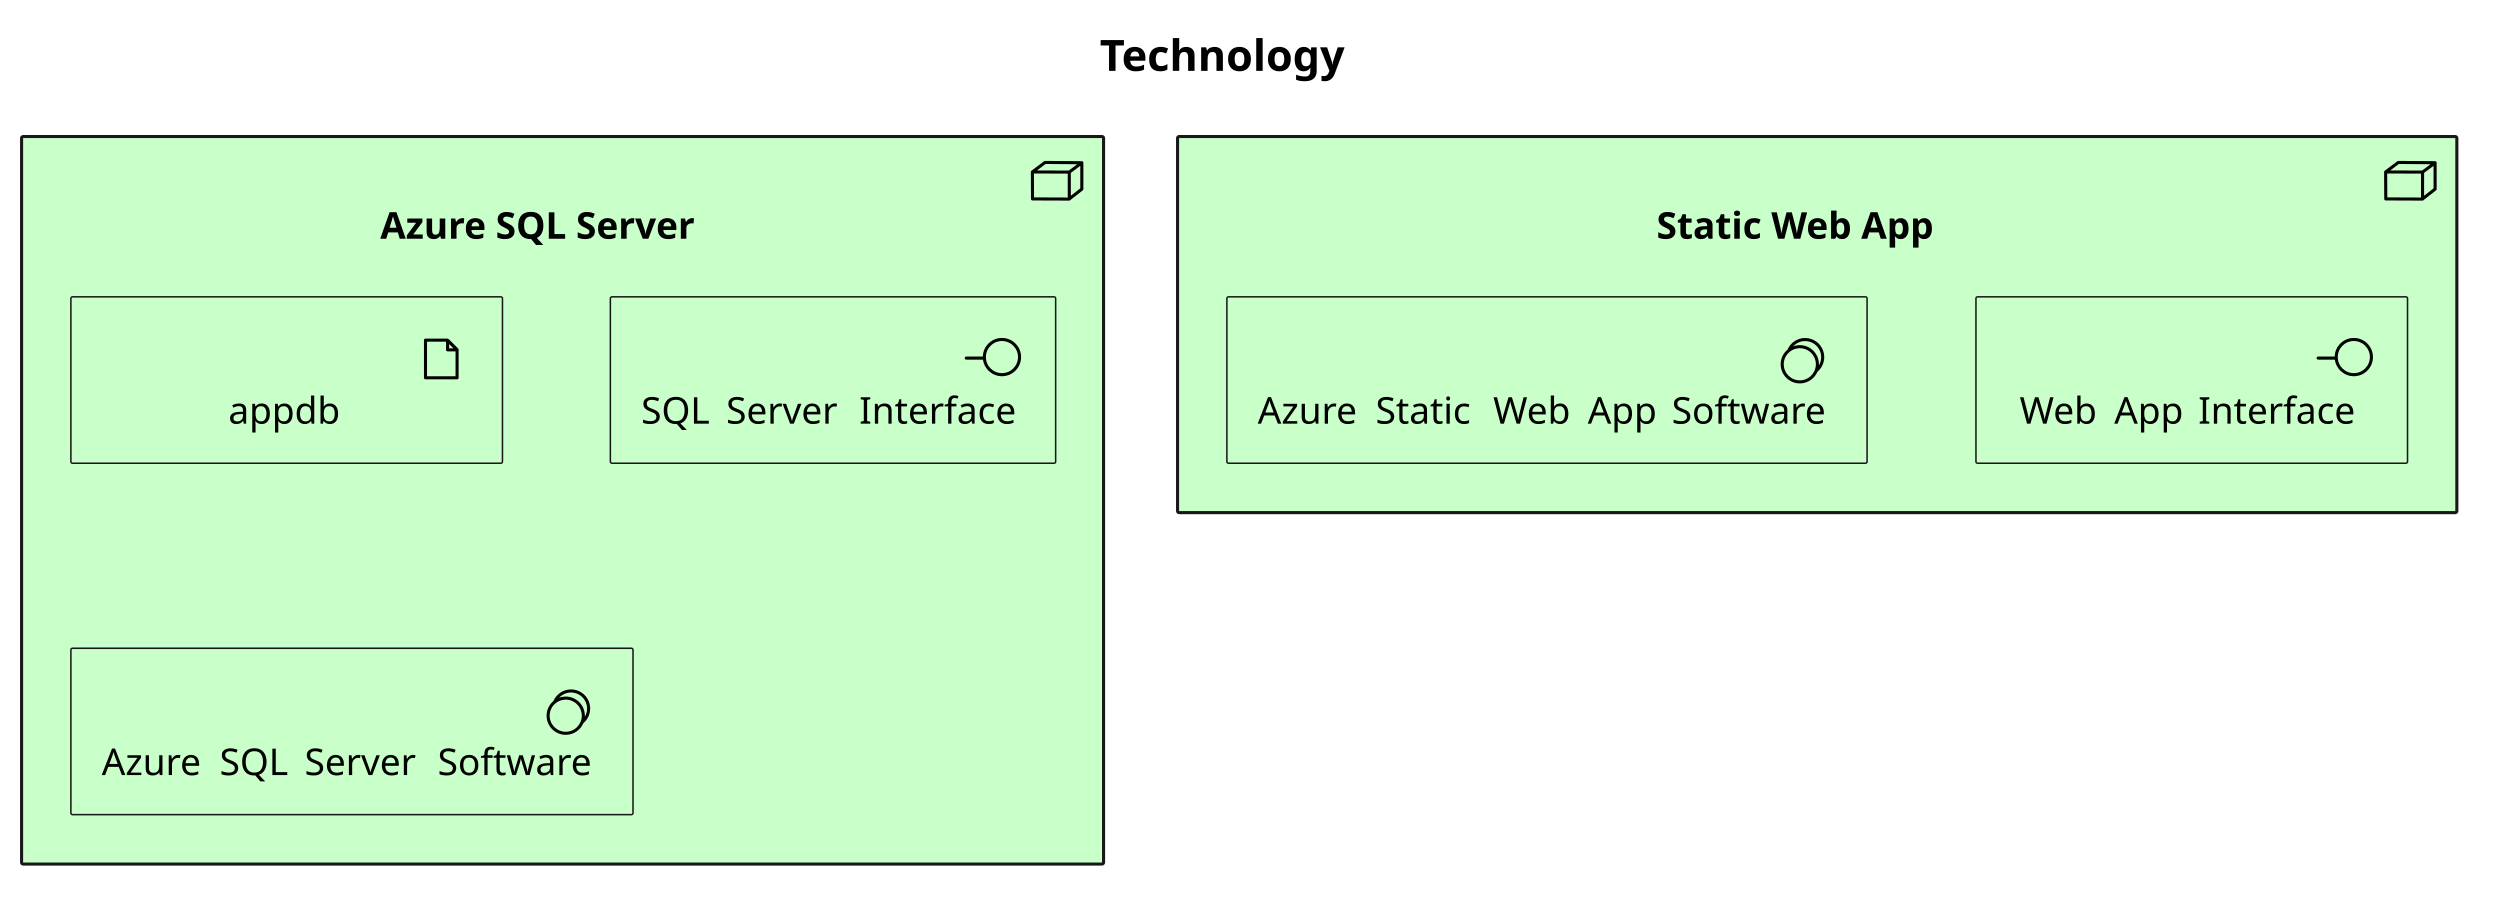
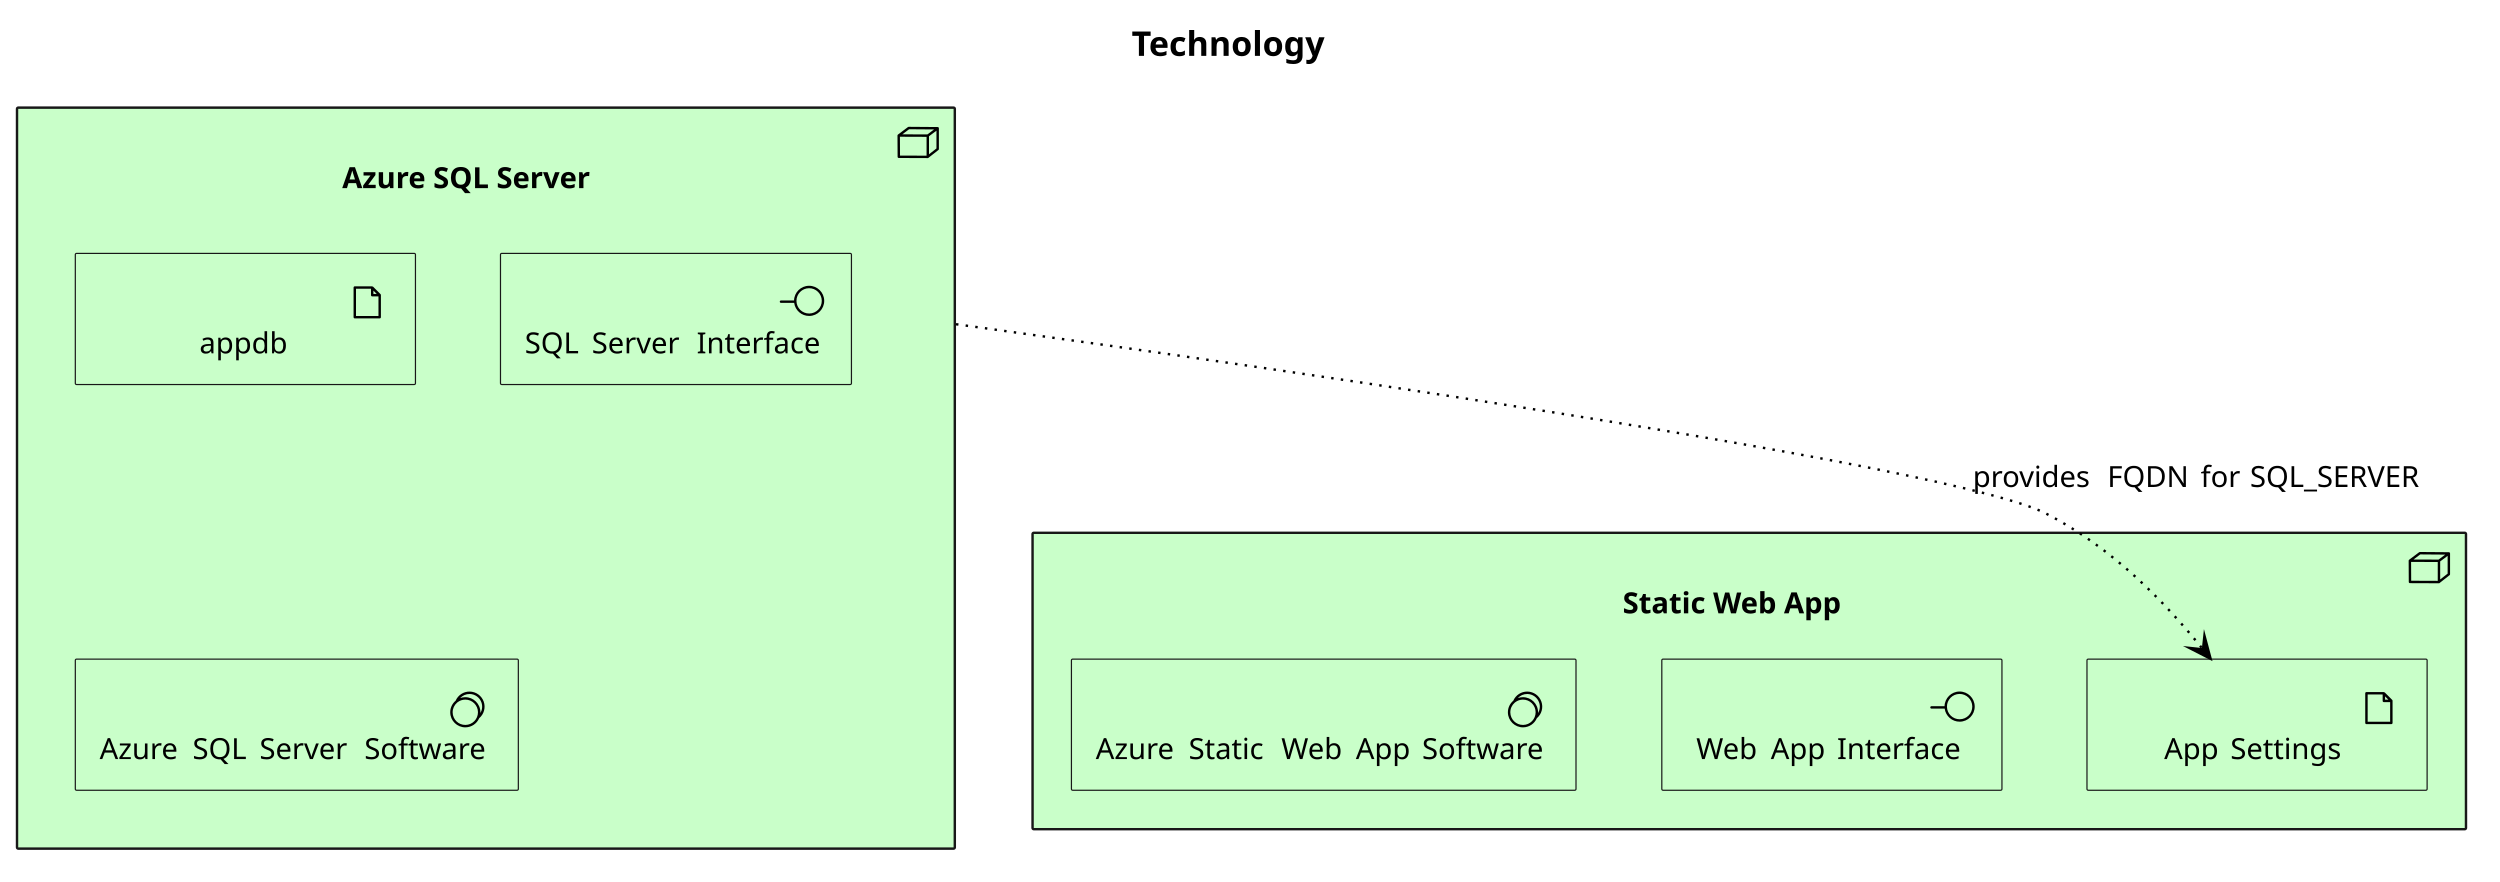
- <svg xmlns="http://www.w3.org/2000/svg" version="1.1" data-diagram-type="DESCRIPTION" style="width:811px;height:294px;background:#FFFFFF;" width="811px" height="294px" viewBox="0 0 811 294" zoomAndPan="magnify" preserveAspectRatio="none" contentStyleType="text/css">
+ <svg xmlns="http://www.w3.org/2000/svg" version="1.1" data-diagram-type="DESCRIPTION" style="width:1029px;height:363px;background:#FFFFFF;" width="1029px" height="363px" viewBox="0 0 1029 363" zoomAndPan="magnify" preserveAspectRatio="none" contentStyleType="text/css">
  <defs />
  <g font-family="sans-serif" lengthAdjust="spacing">
    <g class="title" data-source-line="3">
-       <text x="356.77" y="22.995" fill="#000" font-size="14" textLength="90.46" font-weight="700">Technology</text>
+       <text x="465.77" y="22.995" fill="#000" font-size="14" textLength="90.46" font-weight="700">Technology</text>
    </g>
    <g class="cluster" data-qualified-name="e_id3db5d26be8ff56" id="ent0001" data-source-line="203">
-       <rect x="382" y="44.297" width="415" height="122" fill="#C9FFC9" style="stroke:#181818;stroke-width:1;" rx="0.5" ry="0.5" />
-       <path d="M778.023,52.197 A0.5,0.5 0 0 0 777.719,52.296 L773.618,55.371 L773.603,55.382 L773.604,55.383 A0.5,0.5 0 0 0 773.402,55.785 L773.449,64.533 A0.5,0.5 0 0 0 773.947,65.029 L785.874,65.076 A0.5,0.5 0 0 0 786.31,64.824 L790.253,61.744 A0.5,0.5 0 0 0 790.445,61.349 L790.445,52.789 A0.5,0.5 0 0 0 789.948,52.288 M778.183,53.197 L788.457,53.277 L785.713,55.329 L775.396,55.288 M789.445,53.788 L789.445,61.105 L786.377,63.504 L786.377,56.079 M774.404,56.284 L785.376,56.328 L785.376,64.074 L774.446,64.031" fill="#000" />
-       <text x="537.387" y="77.436" fill="#000" font-size="12" textLength="104.227" font-weight="700" font-family="Verdana">Static Web App</text>
+       <rect x="425" y="219.297" width="590" height="122" fill="#C9FFC9" style="stroke:#181818;stroke-width:1;" rx="0.5" ry="0.5" />
+       <path d="M996.023,227.197 A0.5,0.5 0 0 0 995.719,227.296 L991.618,230.371 L991.603,230.382 L991.604,230.383 A0.5,0.5 0 0 0 991.402,230.785 L991.449,239.533 A0.5,0.5 0 0 0 991.947,240.029 L1003.874,240.076 A0.5,0.5 0 0 0 1004.31,239.824 L1008.253,236.744 A0.5,0.5 0 0 0 1008.445,236.349 L1008.445,227.789 A0.5,0.5 0 0 0 1007.948,227.288 M996.183,228.197 L1006.457,228.277 L1003.713,230.329 L993.396,230.288 M1007.445,228.788 L1007.445,236.105 L1004.377,238.504 L1004.377,231.079 M992.404,231.284 L1003.376,231.328 L1003.376,239.074 L992.446,239.031" fill="#000" />
+       <text x="667.887" y="252.436" fill="#000" font-size="12" textLength="104.227" font-weight="700" font-family="Verdana">Static Web App</text>
    </g>
-     <g class="cluster" data-qualified-name="e_idd447595fb73a5f" id="ent0004" data-source-line="203">
-       <rect x="7" y="44.297" width="351" height="236" fill="#C9FFC9" style="stroke:#181818;stroke-width:1;" rx="0.5" ry="0.5" />
-       <path d="M339.023,52.197 A0.5,0.5 0 0 0 338.719,52.296 L334.618,55.371 L334.603,55.382 L334.604,55.383 A0.5,0.5 0 0 0 334.402,55.785 L334.449,64.533 A0.5,0.5 0 0 0 334.947,65.029 L346.874,65.076 A0.5,0.5 0 0 0 347.31,64.824 L351.253,61.744 A0.5,0.5 0 0 0 351.445,61.349 L351.445,52.789 A0.5,0.5 0 0 0 350.948,52.288 M339.183,53.197 L349.457,53.277 L346.713,55.329 L336.396,55.288 M350.445,53.788 L350.445,61.105 L347.377,63.504 L347.377,56.079 M335.404,56.284 L346.376,56.328 L346.376,64.074 L335.446,64.031" fill="#000" />
-       <text x="123.353" y="77.436" fill="#000" font-size="12" textLength="118.295" font-weight="700" font-family="Verdana">Azure SQL Server</text>
+     <g class="cluster" data-qualified-name="e_idd447595fb73a5f" id="ent0005" data-source-line="203">
+       <rect x="7" y="44.297" width="386" height="305" fill="#C9FFC9" style="stroke:#181818;stroke-width:1;" rx="0.5" ry="0.5" />
+       <path d="M374.023,52.197 A0.5,0.5 0 0 0 373.719,52.296 L369.618,55.371 L369.603,55.382 L369.604,55.383 A0.5,0.5 0 0 0 369.402,55.785 L369.449,64.533 A0.5,0.5 0 0 0 369.947,65.029 L381.874,65.076 A0.5,0.5 0 0 0 382.31,64.824 L386.253,61.744 A0.5,0.5 0 0 0 386.445,61.349 L386.445,52.789 A0.5,0.5 0 0 0 385.948,52.288 M374.183,53.197 L384.457,53.277 L381.713,55.329 L371.396,55.288 M385.445,53.788 L385.445,61.105 L382.377,63.504 L382.377,56.079 M370.404,56.284 L381.376,56.328 L381.376,64.074 L370.446,64.031" fill="#000" />
+       <text x="140.853" y="77.436" fill="#000" font-size="12" textLength="118.295" font-weight="700" font-family="Verdana">Azure SQL Server</text>
    </g>
-     <g class="entity" data-qualified-name="e_id3db5d26be8ff56.e_id33cc192ee35e5b" id="ent0002" data-source-line="216">
-       <rect x="641" y="96.297" width="140" height="53.969" fill="#C9FFC9" style="stroke:#181818;stroke-width:0.5;" rx="0.5" ry="0.5" />
-       <path d="M763.495,109.627 C760.157,109.672 757.461,112.359 757.373,115.668 L752.001,115.668 A0.5,0.5 0 0 0 751.501,116.168 A0.5,0.5 0 0 0 752.001,116.668 L757.427,116.668 C757.838,119.727 760.481,122.079 763.643,122.047 C767.063,122.012 769.819,119.203 769.79,115.783 C769.761,112.364 766.957,109.604 763.538,109.627 A0.5,0.5 0 0 0 763.526,109.638 A0.5,0.5 0 0 0 763.495,109.627 M763.518,110.617 A0.5,0.5 0 0 0 763.544,110.627 C766.423,110.607 768.765,112.913 768.79,115.793 C768.814,118.673 766.513,121.018 763.633,121.047 C760.754,121.076 758.404,118.778 758.37,115.899 C758.335,113.019 760.629,110.666 763.508,110.627 A0.5,0.5 0 0 0 763.518,110.617" fill="#000" />
-       <text x="655.169" y="137.436" fill="#000" font-size="12" textLength="26.865" font-family="Verdana">Web</text>
-       <text x="682.034" y="137.436" fill="#000" font-size="12" font-family="Verdana"> </text>
-       <text x="685.849" y="137.436" fill="#000" font-size="12" textLength="23.443" font-family="Verdana">App</text>
-       <text x="709.292" y="137.436" fill="#000" font-size="12" font-family="Verdana"> </text>
-       <text x="713.106" y="137.436" fill="#000" font-size="12" textLength="53.725" font-family="Verdana">Interface</text>
+     <g class="entity" data-qualified-name="e_id3db5d26be8ff56.e_id1ee4629338065d" id="ent0002" data-source-line="247">
+       <rect x="859" y="271.297" width="140" height="53.969" fill="#C9FFC9" style="stroke:#181818;stroke-width:0.5;" rx="0.5" ry="0.5" />
+       <path d="M974.03,284.847 A0.5,0.5 0 0 0 973.53,285.347 L973.53,297.556 A0.5,0.5 0 0 0 974.03,298.056 L984.278,298.056 A0.5,0.5 0 0 0 984.778,297.556 L984.778,288.429 A0.5,0.5 0 0 0 984.631,288.076 L981.552,284.994 A0.5,0.5 0 0 0 981.424,284.968 A0.5,0.5 0 0 0 981.131,284.847 M974.53,285.847 L980.698,285.847 L980.698,288.496 A0.5,0.5 0 0 0 981.198,288.995 L983.778,288.995 L983.778,297.056 L974.53,297.056 M981.698,286.62 L983.071,287.996 L981.698,287.996" fill="#000" />
+       <text x="890.762" y="312.436" fill="#000" font-size="12" textLength="23.443" font-family="Verdana">App</text>
+       <text x="914.205" y="312.436" fill="#000" font-size="12" font-family="Verdana"> </text>
+       <text x="918.02" y="312.436" fill="#000" font-size="12" textLength="49.219" font-family="Verdana">Settings</text>
    </g>
-     <g class="entity" data-qualified-name="e_id3db5d26be8ff56.e_id3b81282895f35e" id="ent0003" data-source-line="210">
-       <rect x="398" y="96.297" width="207.682" height="53.969" fill="#C9FFC9" style="stroke:#181818;stroke-width:0.5;" rx="0.5" ry="0.5" />
-       <path d="M585.672,109.647 C583.146,109.609 580.852,111.106 579.866,113.418 C578.491,114.574 577.625,116.313 577.648,118.245 C577.689,121.664 580.502,124.416 583.921,124.381 C586.454,124.355 588.622,122.808 589.564,120.618 A0.5,0.5 0 0 0 589.576,120.608 C591.558,118.94 592.297,116.212 591.428,113.772 C590.559,111.332 588.262,109.686 585.672,109.647 M585.656,110.647 C587.832,110.68 589.754,112.058 590.484,114.108 C591.015,115.597 590.834,117.209 590.057,118.517 C590.064,118.385 590.067,118.252 590.066,118.118 C590.037,114.698 587.234,111.938 583.814,111.961 A0.5,0.5 0 0 0 583.794,111.969 A0.5,0.5 0 0 0 583.773,111.961 C583.058,111.971 582.373,112.102 581.737,112.334 C582.722,111.259 584.138,110.624 585.656,110.647 M583.805,112.954 A0.5,0.5 0 0 0 583.822,112.962 C586.702,112.942 589.042,115.248 589.066,118.128 C589.091,121.007 586.79,123.352 583.91,123.382 C581.03,123.411 578.683,121.113 578.648,118.233 C578.629,116.645 579.318,115.217 580.424,114.249 A0.5,0.5 0 0 0 580.689,114.031 C581.548,113.374 582.619,112.978 583.787,112.962 A0.5,0.5 0 0 0 583.805,112.954" fill="#000" />
-       <text x="408" y="137.436" fill="#000" font-size="12" textLength="34.43" font-family="Verdana">Azure</text>
-       <text x="442.43" y="137.436" fill="#000" font-size="12" font-family="Verdana"> </text>
-       <text x="446.244" y="137.436" fill="#000" font-size="12" textLength="34.313" font-family="Verdana">Static</text>
-       <text x="480.557" y="137.436" fill="#000" font-size="12" font-family="Verdana"> </text>
-       <text x="484.371" y="137.436" fill="#000" font-size="12" textLength="26.865" font-family="Verdana">Web</text>
-       <text x="511.236" y="137.436" fill="#000" font-size="12" font-family="Verdana"> </text>
-       <text x="515.051" y="137.436" fill="#000" font-size="12" textLength="23.443" font-family="Verdana">App</text>
-       <text x="538.494" y="137.436" fill="#000" font-size="12" font-family="Verdana"> </text>
-       <text x="542.309" y="137.436" fill="#000" font-size="12" textLength="53.373" font-family="Verdana">Software</text>
+     <g class="entity" data-qualified-name="e_id3db5d26be8ff56.e_id33cc192ee35e5b" id="ent0003" data-source-line="216">
+       <rect x="684" y="271.297" width="140" height="53.969" fill="#C9FFC9" style="stroke:#181818;stroke-width:0.5;" rx="0.5" ry="0.5" />
+       <path d="M806.495,284.627 C803.157,284.672 800.461,287.359 800.373,290.668 L795.001,290.668 A0.5,0.5 0 0 0 794.501,291.168 A0.5,0.5 0 0 0 795.001,291.668 L800.427,291.668 C800.838,294.727 803.481,297.079 806.643,297.047 C810.063,297.012 812.819,294.203 812.79,290.783 C812.761,287.364 809.957,284.604 806.538,284.627 A0.5,0.5 0 0 0 806.526,284.638 A0.5,0.5 0 0 0 806.495,284.627 M806.518,285.617 A0.5,0.5 0 0 0 806.544,285.627 C809.423,285.607 811.765,287.913 811.79,290.793 C811.814,293.673 809.513,296.018 806.633,296.047 C803.754,296.076 801.404,293.778 801.37,290.899 C801.335,288.019 803.629,285.666 806.508,285.627 A0.5,0.5 0 0 0 806.518,285.617" fill="#000" />
+       <text x="698.169" y="312.436" fill="#000" font-size="12" textLength="26.865" font-family="Verdana">Web</text>
+       <text x="725.034" y="312.436" fill="#000" font-size="12" font-family="Verdana"> </text>
+       <text x="728.849" y="312.436" fill="#000" font-size="12" textLength="23.443" font-family="Verdana">App</text>
+       <text x="752.292" y="312.436" fill="#000" font-size="12" font-family="Verdana"> </text>
+       <text x="756.106" y="312.436" fill="#000" font-size="12" textLength="53.725" font-family="Verdana">Interface</text>
    </g>
-     <g class="entity" data-qualified-name="e_idd447595fb73a5f.e_idf0ecd6fb3b8b5b" id="ent0005" data-source-line="247">
-       <rect x="23" y="96.297" width="140" height="53.969" fill="#C9FFC9" style="stroke:#181818;stroke-width:0.5;" rx="0.5" ry="0.5" />
-       <path d="M138.03,109.847 A0.5,0.5 0 0 0 137.53,110.347 L137.53,122.556 A0.5,0.5 0 0 0 138.03,123.056 L148.278,123.056 A0.5,0.5 0 0 0 148.778,122.556 L148.778,113.429 A0.5,0.5 0 0 0 148.631,113.076 L145.552,109.994 A0.5,0.5 0 0 0 145.424,109.968 A0.5,0.5 0 0 0 145.131,109.847 M138.53,110.847 L144.698,110.847 L144.698,113.496 A0.5,0.5 0 0 0 145.198,113.995 L147.778,113.995 L147.778,122.056 L138.53,122.056 M145.698,111.62 L147.071,112.996 L145.698,112.996" fill="#000" />
-       <text x="74.089" y="137.436" fill="#000" font-size="12" textLength="37.822" font-family="Verdana">appdb</text>
+     <g class="entity" data-qualified-name="e_id3db5d26be8ff56.e_id3b81282895f35e" id="ent0004" data-source-line="210">
+       <rect x="441" y="271.297" width="207.682" height="53.969" fill="#C9FFC9" style="stroke:#181818;stroke-width:0.5;" rx="0.5" ry="0.5" />
+       <path d="M628.672,284.647 C626.146,284.609 623.852,286.106 622.866,288.418 C621.491,289.574 620.625,291.313 620.648,293.245 C620.689,296.664 623.502,299.416 626.921,299.381 C629.454,299.355 631.622,297.808 632.564,295.618 A0.5,0.5 0 0 0 632.576,295.608 C634.558,293.94 635.297,291.212 634.428,288.772 C633.559,286.332 631.262,284.686 628.672,284.647 M628.656,285.647 C630.832,285.68 632.754,287.058 633.484,289.108 C634.015,290.597 633.834,292.209 633.057,293.517 C633.064,293.385 633.067,293.252 633.066,293.118 C633.037,289.698 630.234,286.938 626.814,286.961 A0.5,0.5 0 0 0 626.794,286.969 A0.5,0.5 0 0 0 626.773,286.961 C626.058,286.971 625.373,287.102 624.737,287.334 C625.722,286.259 627.138,285.624 628.656,285.647 M626.805,287.954 A0.5,0.5 0 0 0 626.822,287.962 C629.702,287.942 632.042,290.248 632.066,293.128 C632.091,296.007 629.79,298.352 626.91,298.382 C624.03,298.411 621.683,296.113 621.648,293.233 C621.629,291.645 622.318,290.217 623.424,289.249 A0.5,0.5 0 0 0 623.689,289.031 C624.548,288.374 625.619,287.978 626.787,287.962 A0.5,0.5 0 0 0 626.805,287.954" fill="#000" />
+       <text x="451" y="312.436" fill="#000" font-size="12" textLength="34.43" font-family="Verdana">Azure</text>
+       <text x="485.43" y="312.436" fill="#000" font-size="12" font-family="Verdana"> </text>
+       <text x="489.244" y="312.436" fill="#000" font-size="12" textLength="34.313" font-family="Verdana">Static</text>
+       <text x="523.557" y="312.436" fill="#000" font-size="12" font-family="Verdana"> </text>
+       <text x="527.371" y="312.436" fill="#000" font-size="12" textLength="26.865" font-family="Verdana">Web</text>
+       <text x="554.236" y="312.436" fill="#000" font-size="12" font-family="Verdana"> </text>
+       <text x="558.051" y="312.436" fill="#000" font-size="12" textLength="23.443" font-family="Verdana">App</text>
+       <text x="581.494" y="312.436" fill="#000" font-size="12" font-family="Verdana"> </text>
+       <text x="585.309" y="312.436" fill="#000" font-size="12" textLength="53.373" font-family="Verdana">Software</text>
    </g>
-     <g class="entity" data-qualified-name="e_idd447595fb73a5f.e_id76a7034dd9ab53" id="ent0006" data-source-line="216">
-       <rect x="198" y="96.297" width="144.453" height="53.969" fill="#C9FFC9" style="stroke:#181818;stroke-width:0.5;" rx="0.5" ry="0.5" />
-       <path d="M324.948,109.627 C321.61,109.672 318.915,112.359 318.827,115.668 L313.454,115.668 A0.5,0.5 0 0 0 312.954,116.168 A0.5,0.5 0 0 0 313.454,116.668 L318.88,116.668 C319.291,119.727 321.934,122.079 325.096,122.047 C328.516,122.012 331.272,119.203 331.243,115.783 C331.214,112.364 328.411,109.604 324.991,109.627 A0.5,0.5 0 0 0 324.979,109.638 A0.5,0.5 0 0 0 324.948,109.627 M324.971,110.617 A0.5,0.5 0 0 0 324.997,110.627 C327.876,110.607 330.218,112.913 330.243,115.793 C330.267,118.673 327.966,121.018 325.087,121.047 C322.207,121.076 319.857,118.778 319.823,115.899 C319.788,113.019 322.082,110.666 324.961,110.627 A0.5,0.5 0 0 0 324.971,110.617" fill="#000" />
-       <text x="208" y="137.436" fill="#000" font-size="12" textLength="23.748" font-family="Verdana">SQL</text>
-       <text x="231.748" y="137.436" fill="#000" font-size="12" font-family="Verdana"> </text>
-       <text x="235.563" y="137.436" fill="#000" font-size="12" textLength="39.352" font-family="Verdana">Server</text>
-       <text x="274.914" y="137.436" fill="#000" font-size="12" font-family="Verdana"> </text>
-       <text x="278.729" y="137.436" fill="#000" font-size="12" textLength="53.725" font-family="Verdana">Interface</text>
+     <g class="entity" data-qualified-name="e_idd447595fb73a5f.e_idf0ecd6fb3b8b5b" id="ent0006" data-source-line="247">
+       <rect x="31" y="104.297" width="140" height="53.969" fill="#C9FFC9" style="stroke:#181818;stroke-width:0.5;" rx="0.5" ry="0.5" />
+       <path d="M146.03,117.847 A0.5,0.5 0 0 0 145.53,118.347 L145.53,130.556 A0.5,0.5 0 0 0 146.03,131.056 L156.278,131.056 A0.5,0.5 0 0 0 156.778,130.556 L156.778,121.429 A0.5,0.5 0 0 0 156.631,121.076 L153.552,117.994 A0.5,0.5 0 0 0 153.424,117.968 A0.5,0.5 0 0 0 153.131,117.847 M146.53,118.847 L152.698,118.847 L152.698,121.496 A0.5,0.5 0 0 0 153.198,121.995 L155.778,121.995 L155.778,130.056 L146.53,130.056 M153.698,119.62 L155.071,120.996 L153.698,120.996" fill="#000" />
+       <text x="82.089" y="145.436" fill="#000" font-size="12" textLength="37.822" font-family="Verdana">appdb</text>
    </g>
-     <g class="entity" data-qualified-name="e_idd447595fb73a5f.e_id30920e0c9a155d" id="ent0007" data-source-line="210">
-       <rect x="23" y="210.297" width="182.346" height="53.969" fill="#C9FFC9" style="stroke:#181818;stroke-width:0.5;" rx="0.5" ry="0.5" />
-       <path d="M185.336,223.647 C182.81,223.609 180.517,225.106 179.53,227.418 C178.156,228.574 177.289,230.313 177.313,232.245 C177.353,235.664 180.166,238.416 183.586,238.381 C186.118,238.355 188.286,236.808 189.228,234.618 A0.5,0.5 0 0 0 189.24,234.608 C191.222,232.94 191.961,230.212 191.092,227.772 C190.223,225.332 187.926,223.686 185.336,223.647 M185.32,224.647 C187.496,224.68 189.418,226.058 190.148,228.108 C190.679,229.597 190.498,231.209 189.721,232.517 C189.728,232.385 189.731,232.252 189.73,232.118 C189.701,228.698 186.898,225.938 183.478,225.961 A0.5,0.5 0 0 0 183.459,225.969 A0.5,0.5 0 0 0 183.437,225.961 C182.722,225.971 182.037,226.102 181.401,226.334 C182.387,225.259 183.802,224.624 185.32,224.647 M183.469,226.954 A0.5,0.5 0 0 0 183.486,226.962 C186.366,226.942 188.706,229.248 188.73,232.128 C188.755,235.007 186.454,237.352 183.574,237.382 C180.694,237.411 178.347,235.113 178.312,232.233 C178.293,230.645 178.983,229.217 180.088,228.249 A0.5,0.5 0 0 0 180.353,228.031 C181.212,227.374 182.283,226.978 183.451,226.962 A0.5,0.5 0 0 0 183.469,226.954" fill="#000" />
-       <text x="33" y="251.436" fill="#000" font-size="12" textLength="34.43" font-family="Verdana">Azure</text>
-       <text x="67.43" y="251.436" fill="#000" font-size="12" font-family="Verdana"> </text>
-       <text x="71.244" y="251.436" fill="#000" font-size="12" textLength="23.748" font-family="Verdana">SQL</text>
-       <text x="94.992" y="251.436" fill="#000" font-size="12" font-family="Verdana"> </text>
-       <text x="98.807" y="251.436" fill="#000" font-size="12" textLength="39.352" font-family="Verdana">Server</text>
-       <text x="138.158" y="251.436" fill="#000" font-size="12" font-family="Verdana"> </text>
-       <text x="141.973" y="251.436" fill="#000" font-size="12" textLength="53.373" font-family="Verdana">Software</text>
+     <g class="entity" data-qualified-name="e_idd447595fb73a5f.e_id76a7034dd9ab53" id="ent0007" data-source-line="216">
+       <rect x="206" y="104.297" width="144.453" height="53.969" fill="#C9FFC9" style="stroke:#181818;stroke-width:0.5;" rx="0.5" ry="0.5" />
+       <path d="M332.948,117.627 C329.61,117.672 326.915,120.359 326.827,123.668 L321.454,123.668 A0.5,0.5 0 0 0 320.954,124.168 A0.5,0.5 0 0 0 321.454,124.668 L326.88,124.668 C327.291,127.727 329.934,130.079 333.096,130.047 C336.516,130.012 339.272,127.203 339.243,123.783 C339.214,120.364 336.411,117.604 332.991,117.627 A0.5,0.5 0 0 0 332.979,117.638 A0.5,0.5 0 0 0 332.948,117.627 M332.971,118.617 A0.5,0.5 0 0 0 332.997,118.627 C335.876,118.607 338.218,120.913 338.243,123.793 C338.267,126.673 335.966,129.018 333.087,129.047 C330.207,129.076 327.857,126.778 327.823,123.899 C327.788,121.019 330.082,118.666 332.961,118.627 A0.5,0.5 0 0 0 332.971,118.617" fill="#000" />
+       <text x="216" y="145.436" fill="#000" font-size="12" textLength="23.748" font-family="Verdana">SQL</text>
+       <text x="239.748" y="145.436" fill="#000" font-size="12" font-family="Verdana"> </text>
+       <text x="243.563" y="145.436" fill="#000" font-size="12" textLength="39.352" font-family="Verdana">Server</text>
+       <text x="282.914" y="145.436" fill="#000" font-size="12" font-family="Verdana"> </text>
+       <text x="286.729" y="145.436" fill="#000" font-size="12" textLength="53.725" font-family="Verdana">Interface</text>
+     </g>
+     <g class="entity" data-qualified-name="e_idd447595fb73a5f.e_id30920e0c9a155d" id="ent0008" data-source-line="210">
+       <rect x="31" y="271.297" width="182.346" height="53.969" fill="#C9FFC9" style="stroke:#181818;stroke-width:0.5;" rx="0.5" ry="0.5" />
+       <path d="M193.336,284.647 C190.81,284.609 188.517,286.106 187.53,288.418 C186.156,289.574 185.289,291.313 185.313,293.245 C185.353,296.664 188.166,299.416 191.586,299.381 C194.118,299.355 196.286,297.808 197.228,295.618 A0.5,0.5 0 0 0 197.24,295.608 C199.222,293.94 199.961,291.212 199.092,288.772 C198.223,286.332 195.926,284.686 193.336,284.647 M193.32,285.647 C195.496,285.68 197.418,287.058 198.148,289.108 C198.679,290.597 198.498,292.209 197.721,293.517 C197.728,293.385 197.731,293.252 197.73,293.118 C197.701,289.698 194.898,286.938 191.478,286.961 A0.5,0.5 0 0 0 191.459,286.969 A0.5,0.5 0 0 0 191.437,286.961 C190.722,286.971 190.037,287.102 189.401,287.334 C190.387,286.259 191.802,285.624 193.32,285.647 M191.469,287.954 A0.5,0.5 0 0 0 191.486,287.962 C194.366,287.942 196.706,290.248 196.73,293.128 C196.755,296.007 194.454,298.352 191.574,298.382 C188.694,298.411 186.347,296.113 186.312,293.233 C186.293,291.645 186.983,290.217 188.088,289.249 A0.5,0.5 0 0 0 188.353,289.031 C189.212,288.374 190.283,287.978 191.451,287.962 A0.5,0.5 0 0 0 191.469,287.954" fill="#000" />
+       <text x="41" y="312.436" fill="#000" font-size="12" textLength="34.43" font-family="Verdana">Azure</text>
+       <text x="75.43" y="312.436" fill="#000" font-size="12" font-family="Verdana"> </text>
+       <text x="79.244" y="312.436" fill="#000" font-size="12" textLength="23.748" font-family="Verdana">SQL</text>
+       <text x="102.992" y="312.436" fill="#000" font-size="12" font-family="Verdana"> </text>
+       <text x="106.807" y="312.436" fill="#000" font-size="12" textLength="39.352" font-family="Verdana">Server</text>
+       <text x="146.158" y="312.436" fill="#000" font-size="12" font-family="Verdana"> </text>
+       <text x="149.973" y="312.436" fill="#000" font-size="12" textLength="53.373" font-family="Verdana">Software</text>
+     </g>
+     <g class="link" data-entity-1="ent0005" data-entity-2="ent0002" id="lnk9" data-source-line="349" data-link-type="dependency">
+       <path d="M393.494,133.452 C394.495,133.589 395.578,133.737 396.741,133.897 C399.067,134.216 401.713,134.579 404.657,134.985 C416.429,136.609 432.952,138.909 452.743,141.717 C492.325,147.334 544.982,154.988 598.861,163.346 C706.62,180.062 819.27,199.597 842,211.297 C869.57,225.487 890.85,247.576 906.75,267.276" style="stroke:#000;stroke-width:1;stroke-dasharray:1,3;" fill="none" id="e_idd447595fb73a5f-to-e_id1ee4629338065d" />
+       <polygon points="909.89,271.167,907.35,261.651,906.75,267.276,901.125,266.676,909.89,271.167" fill="#000" style="stroke:#000;stroke-width:1;stroke-linejoin:miter;stroke-miterlimit:10;" />
+       <text x="812" y="200.436" fill="#000" font-size="12" textLength="51.58" font-family="Verdana">provides</text>
+       <text x="863.58" y="200.436" fill="#000" font-size="12" font-family="Verdana"> </text>
+       <text x="867.395" y="200.436" fill="#000" font-size="12" textLength="34.564" font-family="Verdana">FQDN</text>
+       <text x="901.959" y="200.436" fill="#000" font-size="12" font-family="Verdana"> </text>
+       <text x="905.773" y="200.436" fill="#000" font-size="12" textLength="16.5" font-family="Verdana">for</text>
+       <text x="922.273" y="200.436" fill="#000" font-size="12" font-family="Verdana"> </text>
+       <text x="926.088" y="200.436" fill="#000" font-size="12" textLength="77.414" font-family="Verdana">SQL_SERVER</text>
    </g>
  </g>
</svg>
